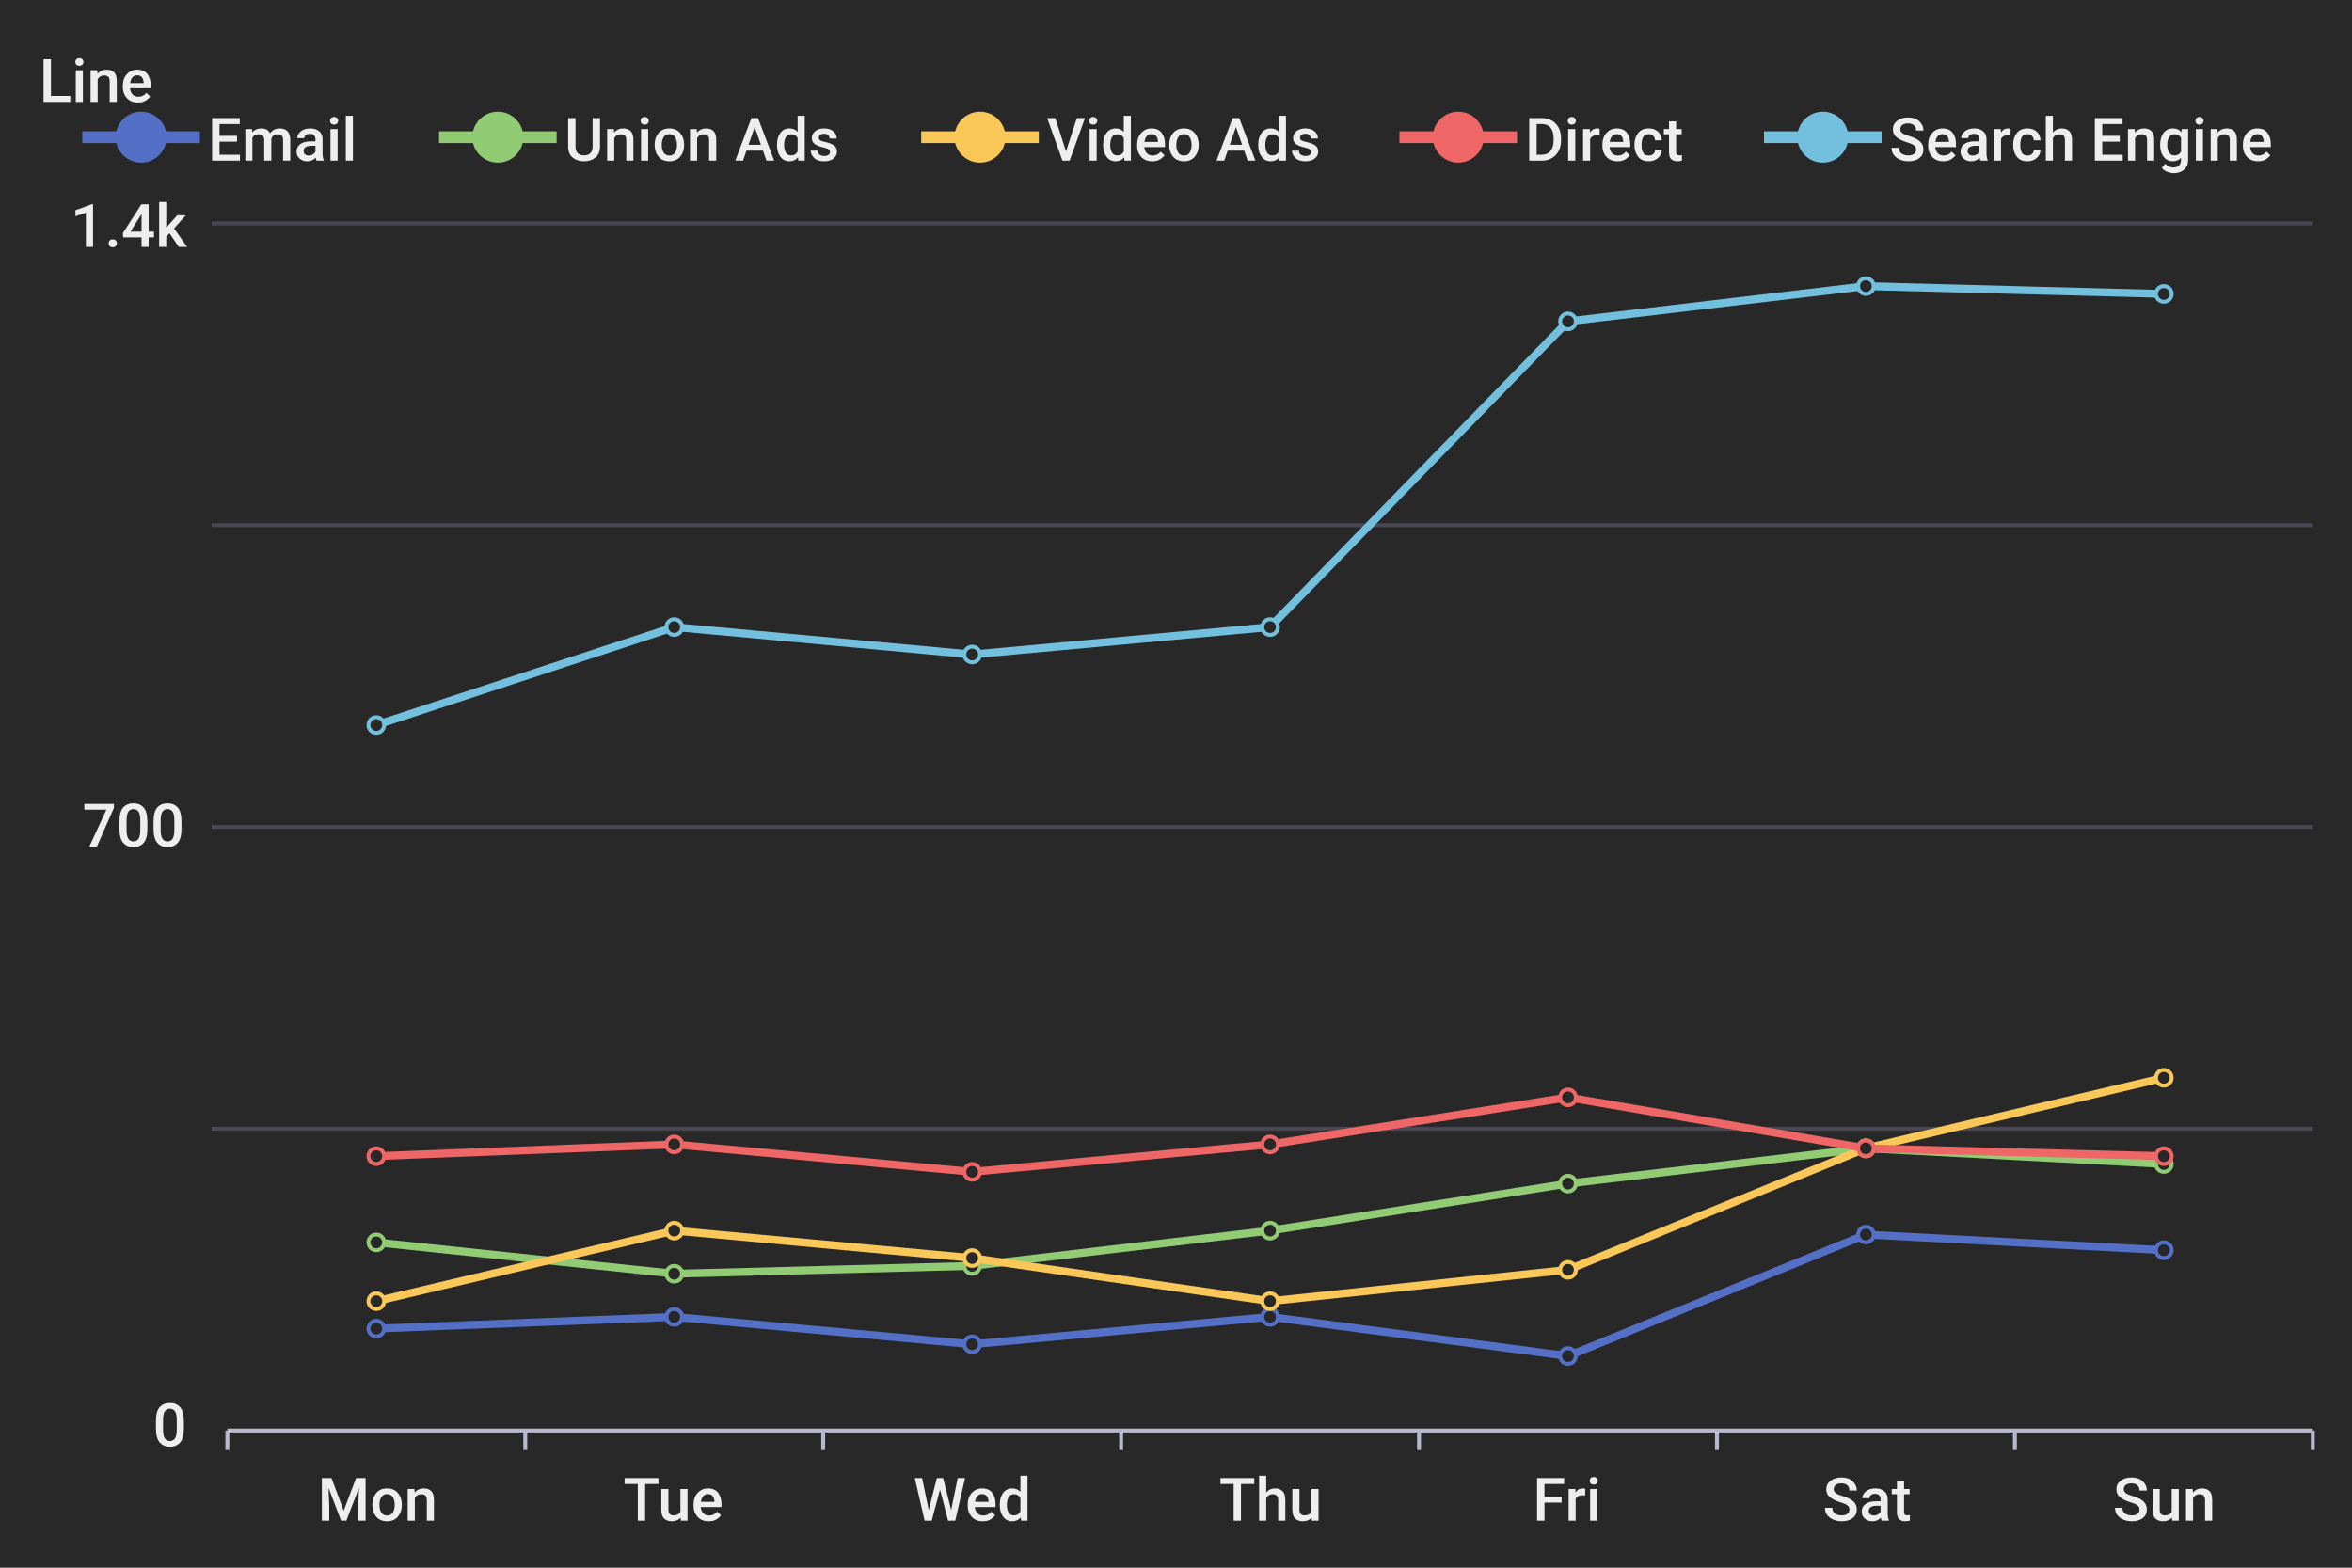
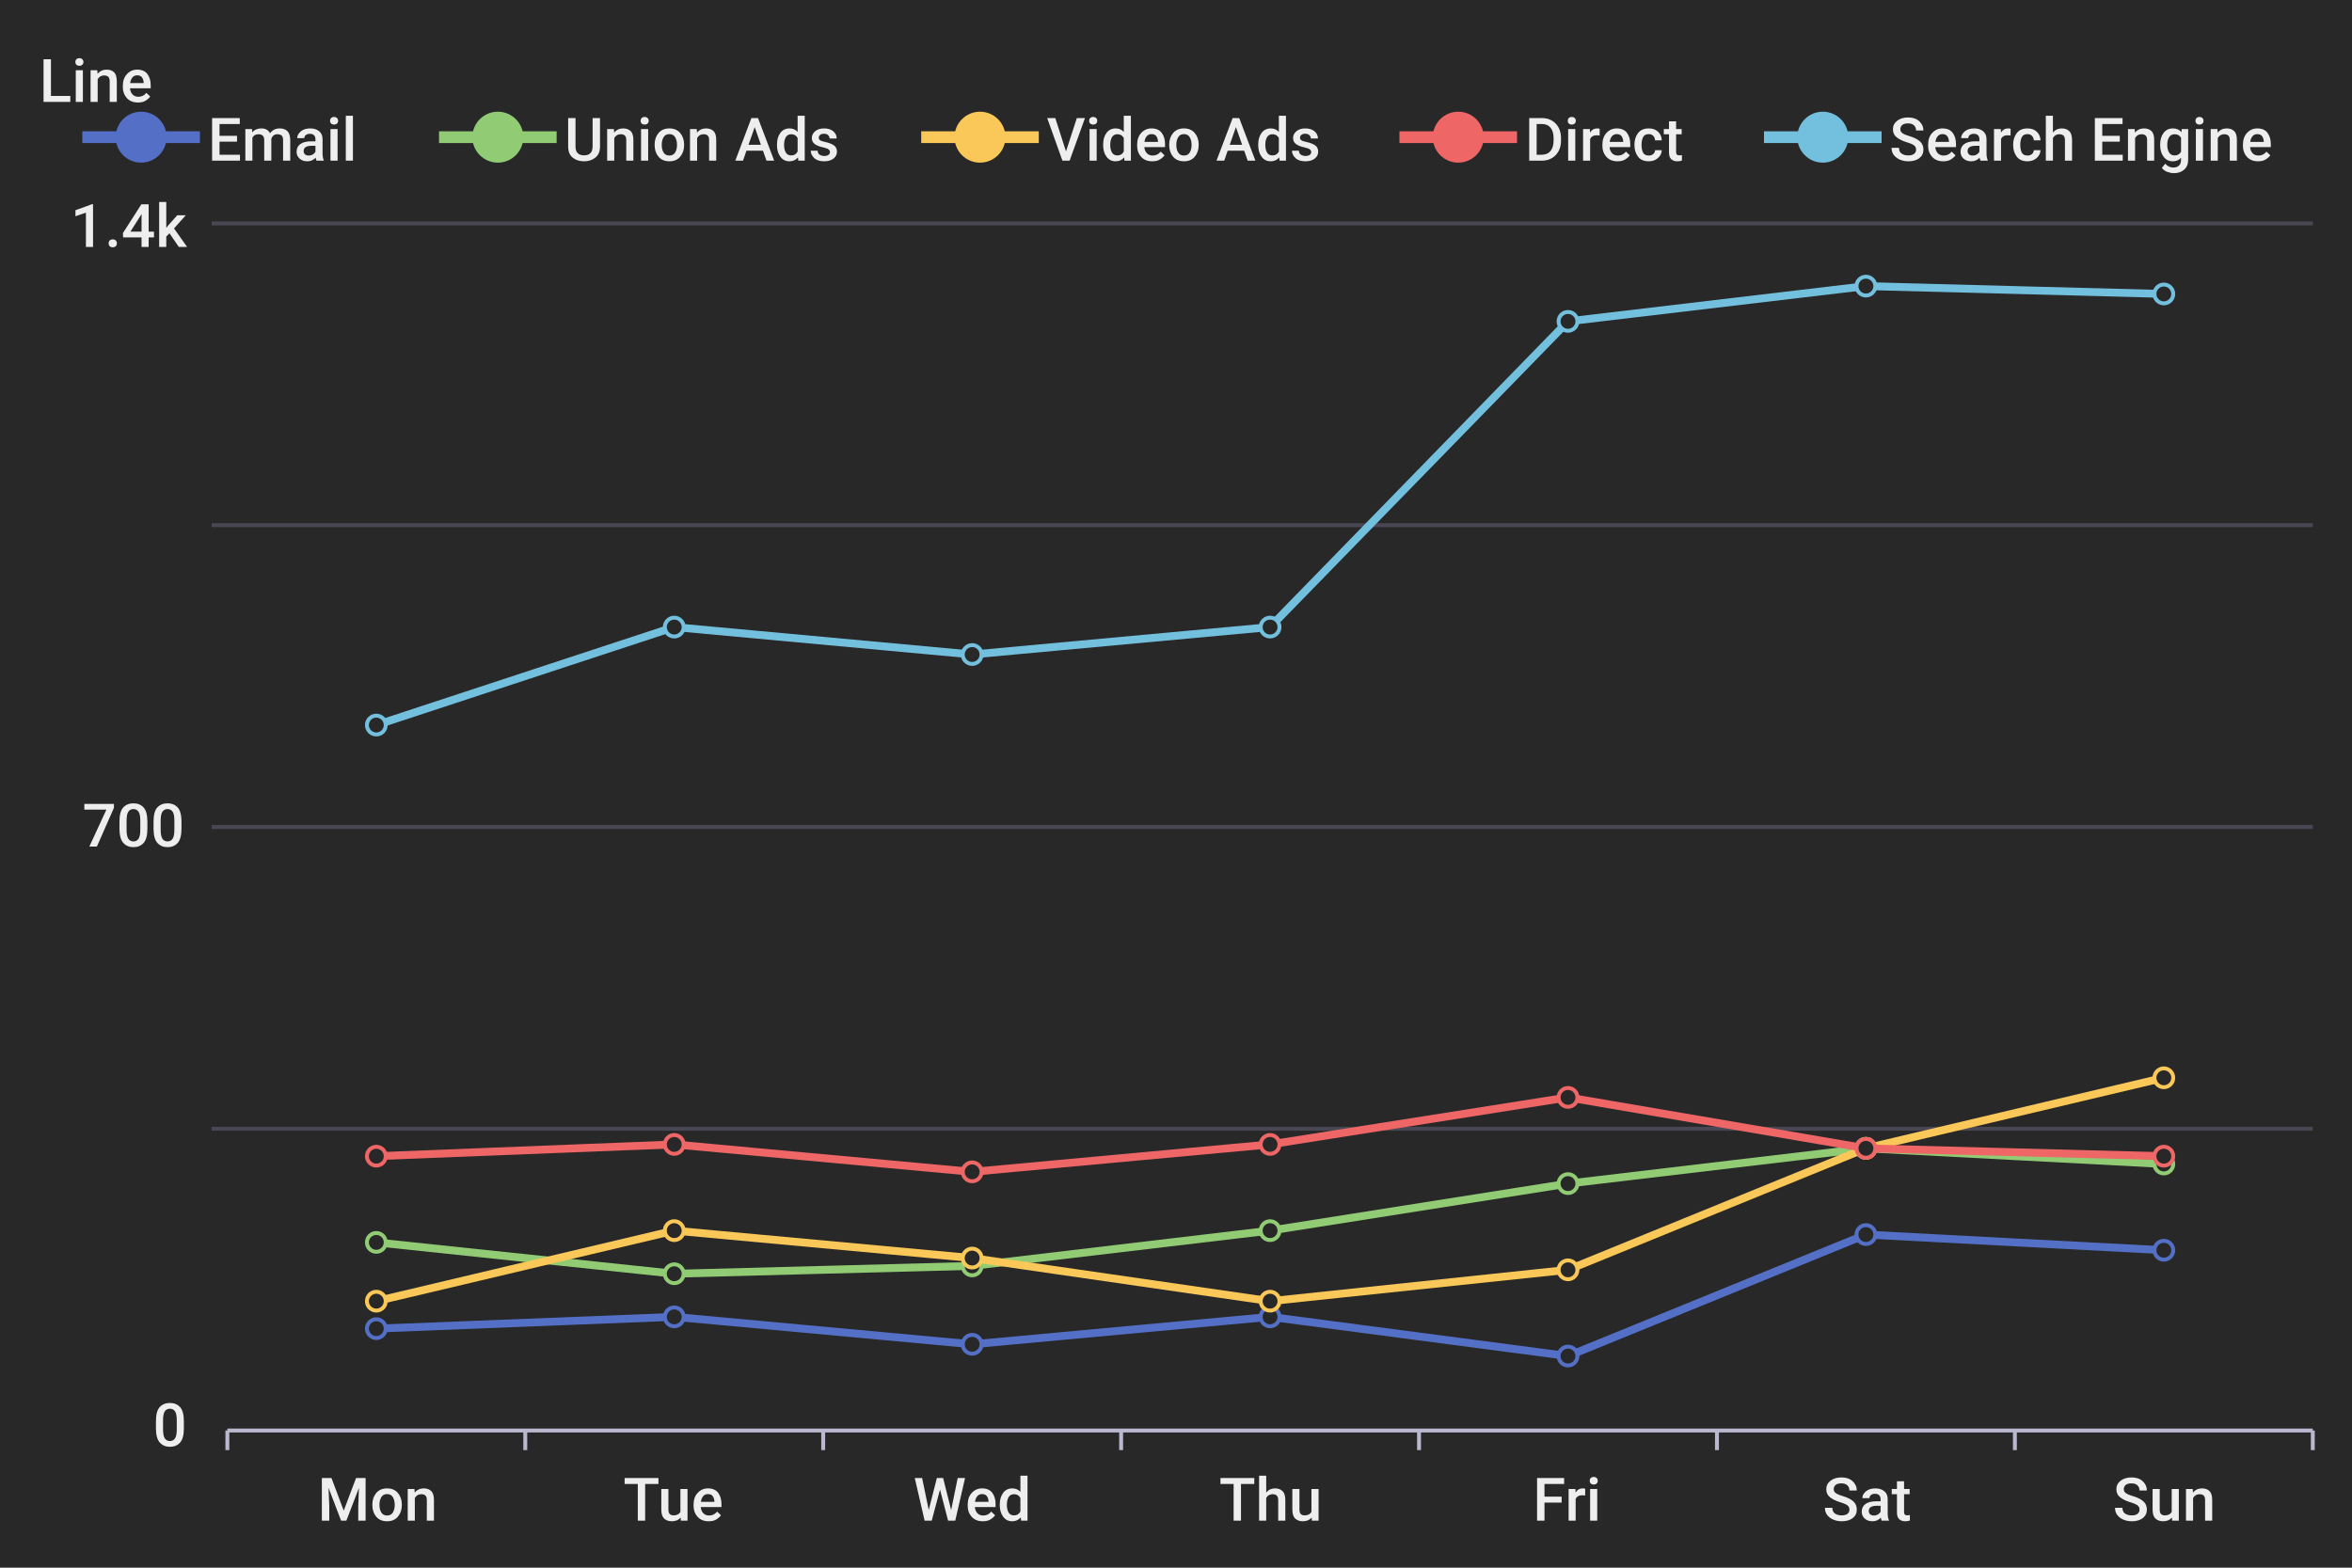
<svg xmlns="http://www.w3.org/2000/svg" viewBox="0 0 600 400">
  <path d="M 0 0 L 600 0 L 600 400 L 0 400 L 0 0" style="stroke:none;fill:rgb(40,40,40)" />
  <text x="10" y="26" style="stroke:none;fill:rgb(238,238,238);font-size:15.3px;font-family:'Roboto Medium',sans-serif">Line</text>
  <path d="M 21 35 L 51 35" style="stroke-width:3;stroke:rgb(84,112,198);fill:none" />
  <circle cx="36" cy="35" r="5" style="stroke-width:3;stroke:rgb(84,112,198);fill:rgb(84,112,198)" />
  <text x="53" y="41" style="stroke:none;fill:rgb(238,238,238);font-size:15.3px;font-family:'Roboto Medium',sans-serif">Email</text>
  <path d="M 112 35 L 142 35" style="stroke-width:3;stroke:rgb(145,204,117);fill:none" />
  <circle cx="127" cy="35" r="5" style="stroke-width:3;stroke:rgb(145,204,117);fill:rgb(145,204,117)" />
  <text x="144" y="41" style="stroke:none;fill:rgb(238,238,238);font-size:15.3px;font-family:'Roboto Medium',sans-serif">Union Ads</text>
  <path d="M 235 35 L 265 35" style="stroke-width:3;stroke:rgb(250,200,88);fill:none" />
  <circle cx="250" cy="35" r="5" style="stroke-width:3;stroke:rgb(250,200,88);fill:rgb(250,200,88)" />
  <text x="267" y="41" style="stroke:none;fill:rgb(238,238,238);font-size:15.3px;font-family:'Roboto Medium',sans-serif">Video Ads</text>
  <path d="M 357 35 L 387 35" style="stroke-width:3;stroke:rgb(238,102,102);fill:none" />
  <circle cx="372" cy="35" r="5" style="stroke-width:3;stroke:rgb(238,102,102);fill:rgb(238,102,102)" />
  <text x="389" y="41" style="stroke:none;fill:rgb(238,238,238);font-size:15.3px;font-family:'Roboto Medium',sans-serif">Direct</text>
  <path d="M 450 35 L 480 35" style="stroke-width:3;stroke:rgb(115,192,222);fill:none" />
  <circle cx="465" cy="35" r="5" style="stroke-width:3;stroke:rgb(115,192,222);fill:rgb(115,192,222)" />
  <text x="482" y="41" style="stroke:none;fill:rgb(238,238,238);font-size:15.3px;font-family:'Roboto Medium',sans-serif">Search Engine</text>
  <text x="18" y="63" style="stroke:none;fill:rgb(238,238,238);font-size:15.3px;font-family:'Roboto Medium',sans-serif">1.4k</text>
  <text x="21" y="216" style="stroke:none;fill:rgb(238,238,238);font-size:15.3px;font-family:'Roboto Medium',sans-serif">700</text>
  <text x="39" y="369" style="stroke:none;fill:rgb(238,238,238);font-size:15.3px;font-family:'Roboto Medium',sans-serif">0</text>
  <path d="M 54 57 L 590 57" style="stroke-width:1;stroke:rgb(72,71,83);fill:none" />
  <path d="M 54 134 L 590 134" style="stroke-width:1;stroke:rgb(72,71,83);fill:none" />
  <path d="M 54 211 L 590 211" style="stroke-width:1;stroke:rgb(72,71,83);fill:none" />
  <path d="M 54 288 L 590 288" style="stroke-width:1;stroke:rgb(72,71,83);fill:none" />
  <path d="M 58 365 L 590 365" style="stroke-width:1;stroke:rgb(185,184,206);fill:none" />
  <path d="M 58 370 L 58 365" style="stroke-width:1;stroke:rgb(185,184,206);fill:none" />
  <path d="M 134 370 L 134 365" style="stroke-width:1;stroke:rgb(185,184,206);fill:none" />
  <path d="M 210 370 L 210 365" style="stroke-width:1;stroke:rgb(185,184,206);fill:none" />
  <path d="M 286 370 L 286 365" style="stroke-width:1;stroke:rgb(185,184,206);fill:none" />
  <path d="M 362 370 L 362 365" style="stroke-width:1;stroke:rgb(185,184,206);fill:none" />
  <path d="M 438 370 L 438 365" style="stroke-width:1;stroke:rgb(185,184,206);fill:none" />
  <path d="M 514 370 L 514 365" style="stroke-width:1;stroke:rgb(185,184,206);fill:none" />
  <path d="M 590 370 L 590 365" style="stroke-width:1;stroke:rgb(185,184,206);fill:none" />
  <text x="81" y="388" style="stroke:none;fill:rgb(238,238,238);font-size:15.3px;font-family:'Roboto Medium',sans-serif">Mon</text>
  <text x="159" y="388" style="stroke:none;fill:rgb(238,238,238);font-size:15.3px;font-family:'Roboto Medium',sans-serif">Tue</text>
  <text x="233" y="388" style="stroke:none;fill:rgb(238,238,238);font-size:15.3px;font-family:'Roboto Medium',sans-serif">Wed</text>
  <text x="311" y="388" style="stroke:none;fill:rgb(238,238,238);font-size:15.3px;font-family:'Roboto Medium',sans-serif">Thu</text>
  <text x="391" y="388" style="stroke:none;fill:rgb(238,238,238);font-size:15.3px;font-family:'Roboto Medium',sans-serif">Fri</text>
  <text x="465" y="388" style="stroke:none;fill:rgb(238,238,238);font-size:15.3px;font-family:'Roboto Medium',sans-serif">Sat</text>
  <text x="539" y="388" style="stroke:none;fill:rgb(238,238,238);font-size:15.3px;font-family:'Roboto Medium',sans-serif">Sun</text>
  <path d="M 96 339 L 172 336 L 248 343 L 324 336 L 400 346 L 476 315 L 552 319" style="stroke-width:2;stroke:rgb(84,112,198);fill:none" />
-   <circle cx="96" cy="339" r="2" style="stroke-width:1;stroke:rgb(84,112,198);fill:rgb(40,40,40)" />
-   <circle cx="172" cy="336" r="2" style="stroke-width:1;stroke:rgb(84,112,198);fill:rgb(40,40,40)" />
-   <circle cx="248" cy="343" r="2" style="stroke-width:1;stroke:rgb(84,112,198);fill:rgb(40,40,40)" />
-   <circle cx="324" cy="336" r="2" style="stroke-width:1;stroke:rgb(84,112,198);fill:rgb(40,40,40)" />
-   <circle cx="400" cy="346" r="2" style="stroke-width:1;stroke:rgb(84,112,198);fill:rgb(40,40,40)" />
-   <circle cx="476" cy="315" r="2" style="stroke-width:1;stroke:rgb(84,112,198);fill:rgb(40,40,40)" />
-   <circle cx="552" cy="319" r="2" style="stroke-width:1;stroke:rgb(84,112,198);fill:rgb(40,40,40)" />
+   <circle cx="96" cy="339" r="2.4" style="stroke-width:1;stroke:rgb(84,112,198);fill:rgb(40,40,40)" />
+   <circle cx="172" cy="336" r="2.4" style="stroke-width:1;stroke:rgb(84,112,198);fill:rgb(40,40,40)" />
+   <circle cx="248" cy="343" r="2.4" style="stroke-width:1;stroke:rgb(84,112,198);fill:rgb(40,40,40)" />
+   <circle cx="324" cy="336" r="2.4" style="stroke-width:1;stroke:rgb(84,112,198);fill:rgb(40,40,40)" />
+   <circle cx="400" cy="346" r="2.4" style="stroke-width:1;stroke:rgb(84,112,198);fill:rgb(40,40,40)" />
+   <circle cx="476" cy="315" r="2.4" style="stroke-width:1;stroke:rgb(84,112,198);fill:rgb(40,40,40)" />
+   <circle cx="552" cy="319" r="2.4" style="stroke-width:1;stroke:rgb(84,112,198);fill:rgb(40,40,40)" />
  <path d="M 96 317 L 172 325 L 248 323 L 324 314 L 400 302 L 476 293 L 552 297" style="stroke-width:2;stroke:rgb(145,204,117);fill:none" />
-   <circle cx="96" cy="317" r="2" style="stroke-width:1;stroke:rgb(145,204,117);fill:rgb(40,40,40)" />
-   <circle cx="172" cy="325" r="2" style="stroke-width:1;stroke:rgb(145,204,117);fill:rgb(40,40,40)" />
-   <circle cx="248" cy="323" r="2" style="stroke-width:1;stroke:rgb(145,204,117);fill:rgb(40,40,40)" />
-   <circle cx="324" cy="314" r="2" style="stroke-width:1;stroke:rgb(145,204,117);fill:rgb(40,40,40)" />
-   <circle cx="400" cy="302" r="2" style="stroke-width:1;stroke:rgb(145,204,117);fill:rgb(40,40,40)" />
-   <circle cx="476" cy="293" r="2" style="stroke-width:1;stroke:rgb(145,204,117);fill:rgb(40,40,40)" />
-   <circle cx="552" cy="297" r="2" style="stroke-width:1;stroke:rgb(145,204,117);fill:rgb(40,40,40)" />
+   <circle cx="96" cy="317" r="2.4" style="stroke-width:1;stroke:rgb(145,204,117);fill:rgb(40,40,40)" />
+   <circle cx="172" cy="325" r="2.4" style="stroke-width:1;stroke:rgb(145,204,117);fill:rgb(40,40,40)" />
+   <circle cx="248" cy="323" r="2.4" style="stroke-width:1;stroke:rgb(145,204,117);fill:rgb(40,40,40)" />
+   <circle cx="324" cy="314" r="2.4" style="stroke-width:1;stroke:rgb(145,204,117);fill:rgb(40,40,40)" />
+   <circle cx="400" cy="302" r="2.4" style="stroke-width:1;stroke:rgb(145,204,117);fill:rgb(40,40,40)" />
+   <circle cx="476" cy="293" r="2.4" style="stroke-width:1;stroke:rgb(145,204,117);fill:rgb(40,40,40)" />
+   <circle cx="552" cy="297" r="2.4" style="stroke-width:1;stroke:rgb(145,204,117);fill:rgb(40,40,40)" />
  <path d="M 96 332 L 172 314 L 248 321 L 324 332 L 400 324 L 476 293 L 552 275" style="stroke-width:2;stroke:rgb(250,200,88);fill:none" />
-   <circle cx="96" cy="332" r="2" style="stroke-width:1;stroke:rgb(250,200,88);fill:rgb(40,40,40)" />
-   <circle cx="172" cy="314" r="2" style="stroke-width:1;stroke:rgb(250,200,88);fill:rgb(40,40,40)" />
-   <circle cx="248" cy="321" r="2" style="stroke-width:1;stroke:rgb(250,200,88);fill:rgb(40,40,40)" />
-   <circle cx="324" cy="332" r="2" style="stroke-width:1;stroke:rgb(250,200,88);fill:rgb(40,40,40)" />
-   <circle cx="400" cy="324" r="2" style="stroke-width:1;stroke:rgb(250,200,88);fill:rgb(40,40,40)" />
-   <circle cx="476" cy="293" r="2" style="stroke-width:1;stroke:rgb(250,200,88);fill:rgb(40,40,40)" />
-   <circle cx="552" cy="275" r="2" style="stroke-width:1;stroke:rgb(250,200,88);fill:rgb(40,40,40)" />
+   <circle cx="96" cy="332" r="2.4" style="stroke-width:1;stroke:rgb(250,200,88);fill:rgb(40,40,40)" />
+   <circle cx="172" cy="314" r="2.4" style="stroke-width:1;stroke:rgb(250,200,88);fill:rgb(40,40,40)" />
+   <circle cx="248" cy="321" r="2.4" style="stroke-width:1;stroke:rgb(250,200,88);fill:rgb(40,40,40)" />
+   <circle cx="324" cy="332" r="2.4" style="stroke-width:1;stroke:rgb(250,200,88);fill:rgb(40,40,40)" />
+   <circle cx="400" cy="324" r="2.4" style="stroke-width:1;stroke:rgb(250,200,88);fill:rgb(40,40,40)" />
+   <circle cx="476" cy="293" r="2.4" style="stroke-width:1;stroke:rgb(250,200,88);fill:rgb(40,40,40)" />
+   <circle cx="552" cy="275" r="2.4" style="stroke-width:1;stroke:rgb(250,200,88);fill:rgb(40,40,40)" />
  <path d="M 96 295 L 172 292 L 248 299 L 324 292 L 400 280 L 476 293 L 552 295" style="stroke-width:2;stroke:rgb(238,102,102);fill:none" />
-   <circle cx="96" cy="295" r="2" style="stroke-width:1;stroke:rgb(238,102,102);fill:rgb(40,40,40)" />
-   <circle cx="172" cy="292" r="2" style="stroke-width:1;stroke:rgb(238,102,102);fill:rgb(40,40,40)" />
-   <circle cx="248" cy="299" r="2" style="stroke-width:1;stroke:rgb(238,102,102);fill:rgb(40,40,40)" />
-   <circle cx="324" cy="292" r="2" style="stroke-width:1;stroke:rgb(238,102,102);fill:rgb(40,40,40)" />
-   <circle cx="400" cy="280" r="2" style="stroke-width:1;stroke:rgb(238,102,102);fill:rgb(40,40,40)" />
-   <circle cx="476" cy="293" r="2" style="stroke-width:1;stroke:rgb(238,102,102);fill:rgb(40,40,40)" />
-   <circle cx="552" cy="295" r="2" style="stroke-width:1;stroke:rgb(238,102,102);fill:rgb(40,40,40)" />
+   <circle cx="96" cy="295" r="2.4" style="stroke-width:1;stroke:rgb(238,102,102);fill:rgb(40,40,40)" />
+   <circle cx="172" cy="292" r="2.4" style="stroke-width:1;stroke:rgb(238,102,102);fill:rgb(40,40,40)" />
+   <circle cx="248" cy="299" r="2.4" style="stroke-width:1;stroke:rgb(238,102,102);fill:rgb(40,40,40)" />
+   <circle cx="324" cy="292" r="2.4" style="stroke-width:1;stroke:rgb(238,102,102);fill:rgb(40,40,40)" />
+   <circle cx="400" cy="280" r="2.4" style="stroke-width:1;stroke:rgb(238,102,102);fill:rgb(40,40,40)" />
+   <circle cx="476" cy="293" r="2.4" style="stroke-width:1;stroke:rgb(238,102,102);fill:rgb(40,40,40)" />
+   <circle cx="552" cy="295" r="2.4" style="stroke-width:1;stroke:rgb(238,102,102);fill:rgb(40,40,40)" />
  <path d="M 96 185 L 172 160 L 248 167 L 324 160 L 400 82 L 476 73 L 552 75" style="stroke-width:2;stroke:rgb(115,192,222);fill:none" />
-   <circle cx="96" cy="185" r="2" style="stroke-width:1;stroke:rgb(115,192,222);fill:rgb(40,40,40)" />
-   <circle cx="172" cy="160" r="2" style="stroke-width:1;stroke:rgb(115,192,222);fill:rgb(40,40,40)" />
-   <circle cx="248" cy="167" r="2" style="stroke-width:1;stroke:rgb(115,192,222);fill:rgb(40,40,40)" />
-   <circle cx="324" cy="160" r="2" style="stroke-width:1;stroke:rgb(115,192,222);fill:rgb(40,40,40)" />
-   <circle cx="400" cy="82" r="2" style="stroke-width:1;stroke:rgb(115,192,222);fill:rgb(40,40,40)" />
-   <circle cx="476" cy="73" r="2" style="stroke-width:1;stroke:rgb(115,192,222);fill:rgb(40,40,40)" />
-   <circle cx="552" cy="75" r="2" style="stroke-width:1;stroke:rgb(115,192,222);fill:rgb(40,40,40)" />
+   <circle cx="96" cy="185" r="2.4" style="stroke-width:1;stroke:rgb(115,192,222);fill:rgb(40,40,40)" />
+   <circle cx="172" cy="160" r="2.4" style="stroke-width:1;stroke:rgb(115,192,222);fill:rgb(40,40,40)" />
+   <circle cx="248" cy="167" r="2.4" style="stroke-width:1;stroke:rgb(115,192,222);fill:rgb(40,40,40)" />
+   <circle cx="324" cy="160" r="2.4" style="stroke-width:1;stroke:rgb(115,192,222);fill:rgb(40,40,40)" />
+   <circle cx="400" cy="82" r="2.4" style="stroke-width:1;stroke:rgb(115,192,222);fill:rgb(40,40,40)" />
+   <circle cx="476" cy="73" r="2.4" style="stroke-width:1;stroke:rgb(115,192,222);fill:rgb(40,40,40)" />
+   <circle cx="552" cy="75" r="2.4" style="stroke-width:1;stroke:rgb(115,192,222);fill:rgb(40,40,40)" />
</svg>
